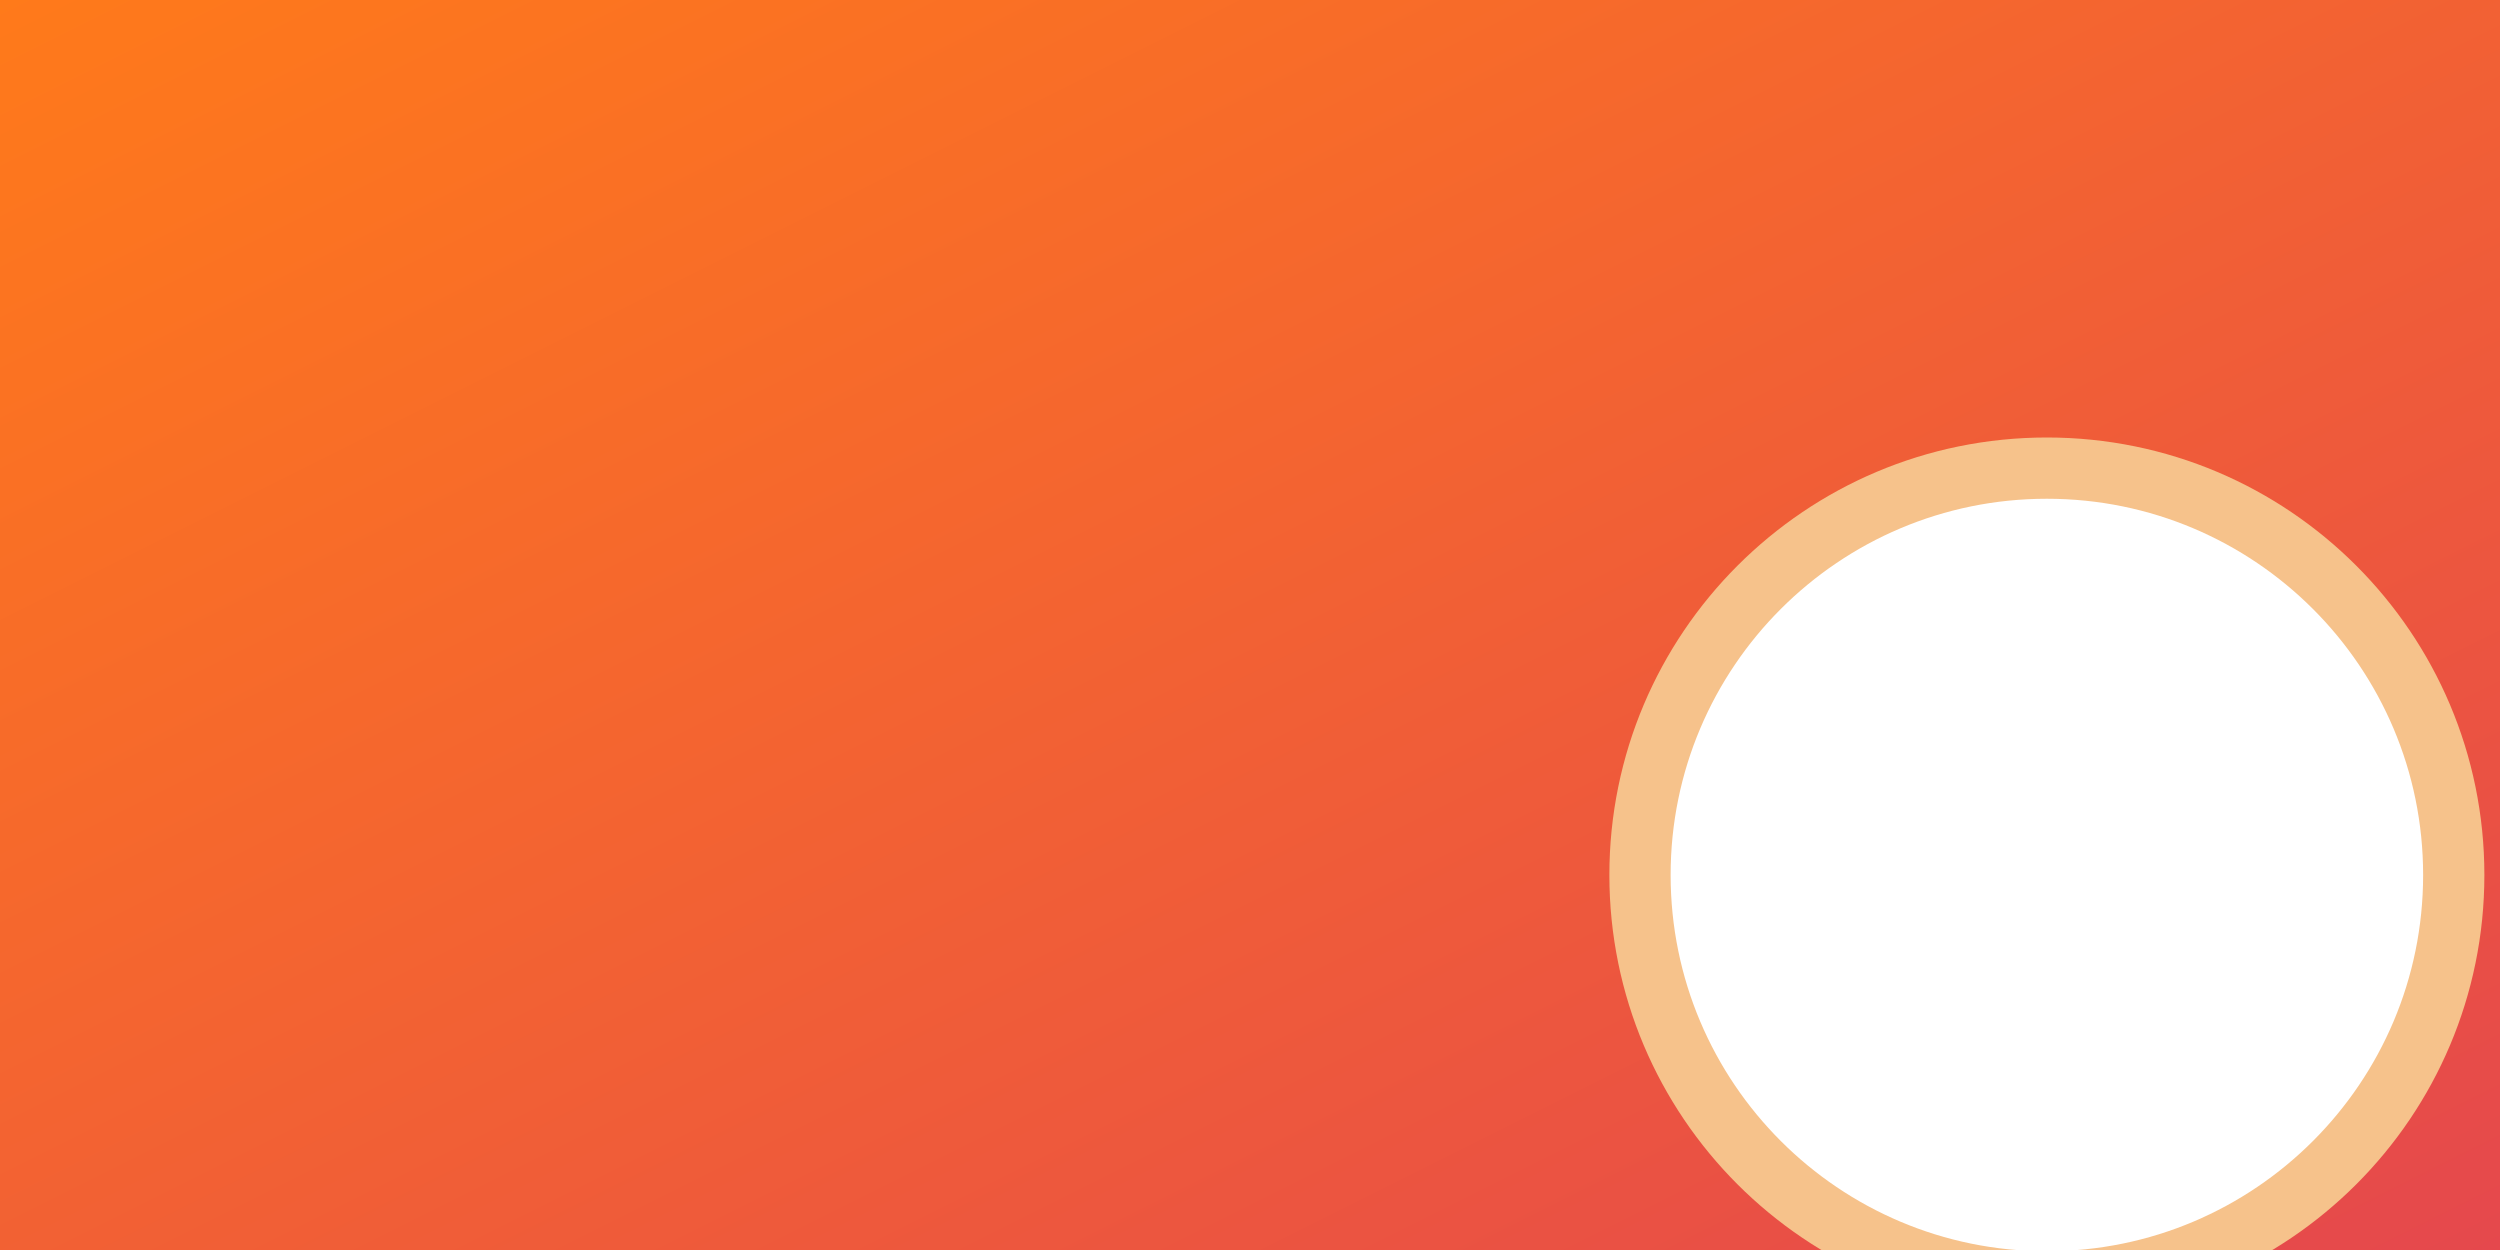
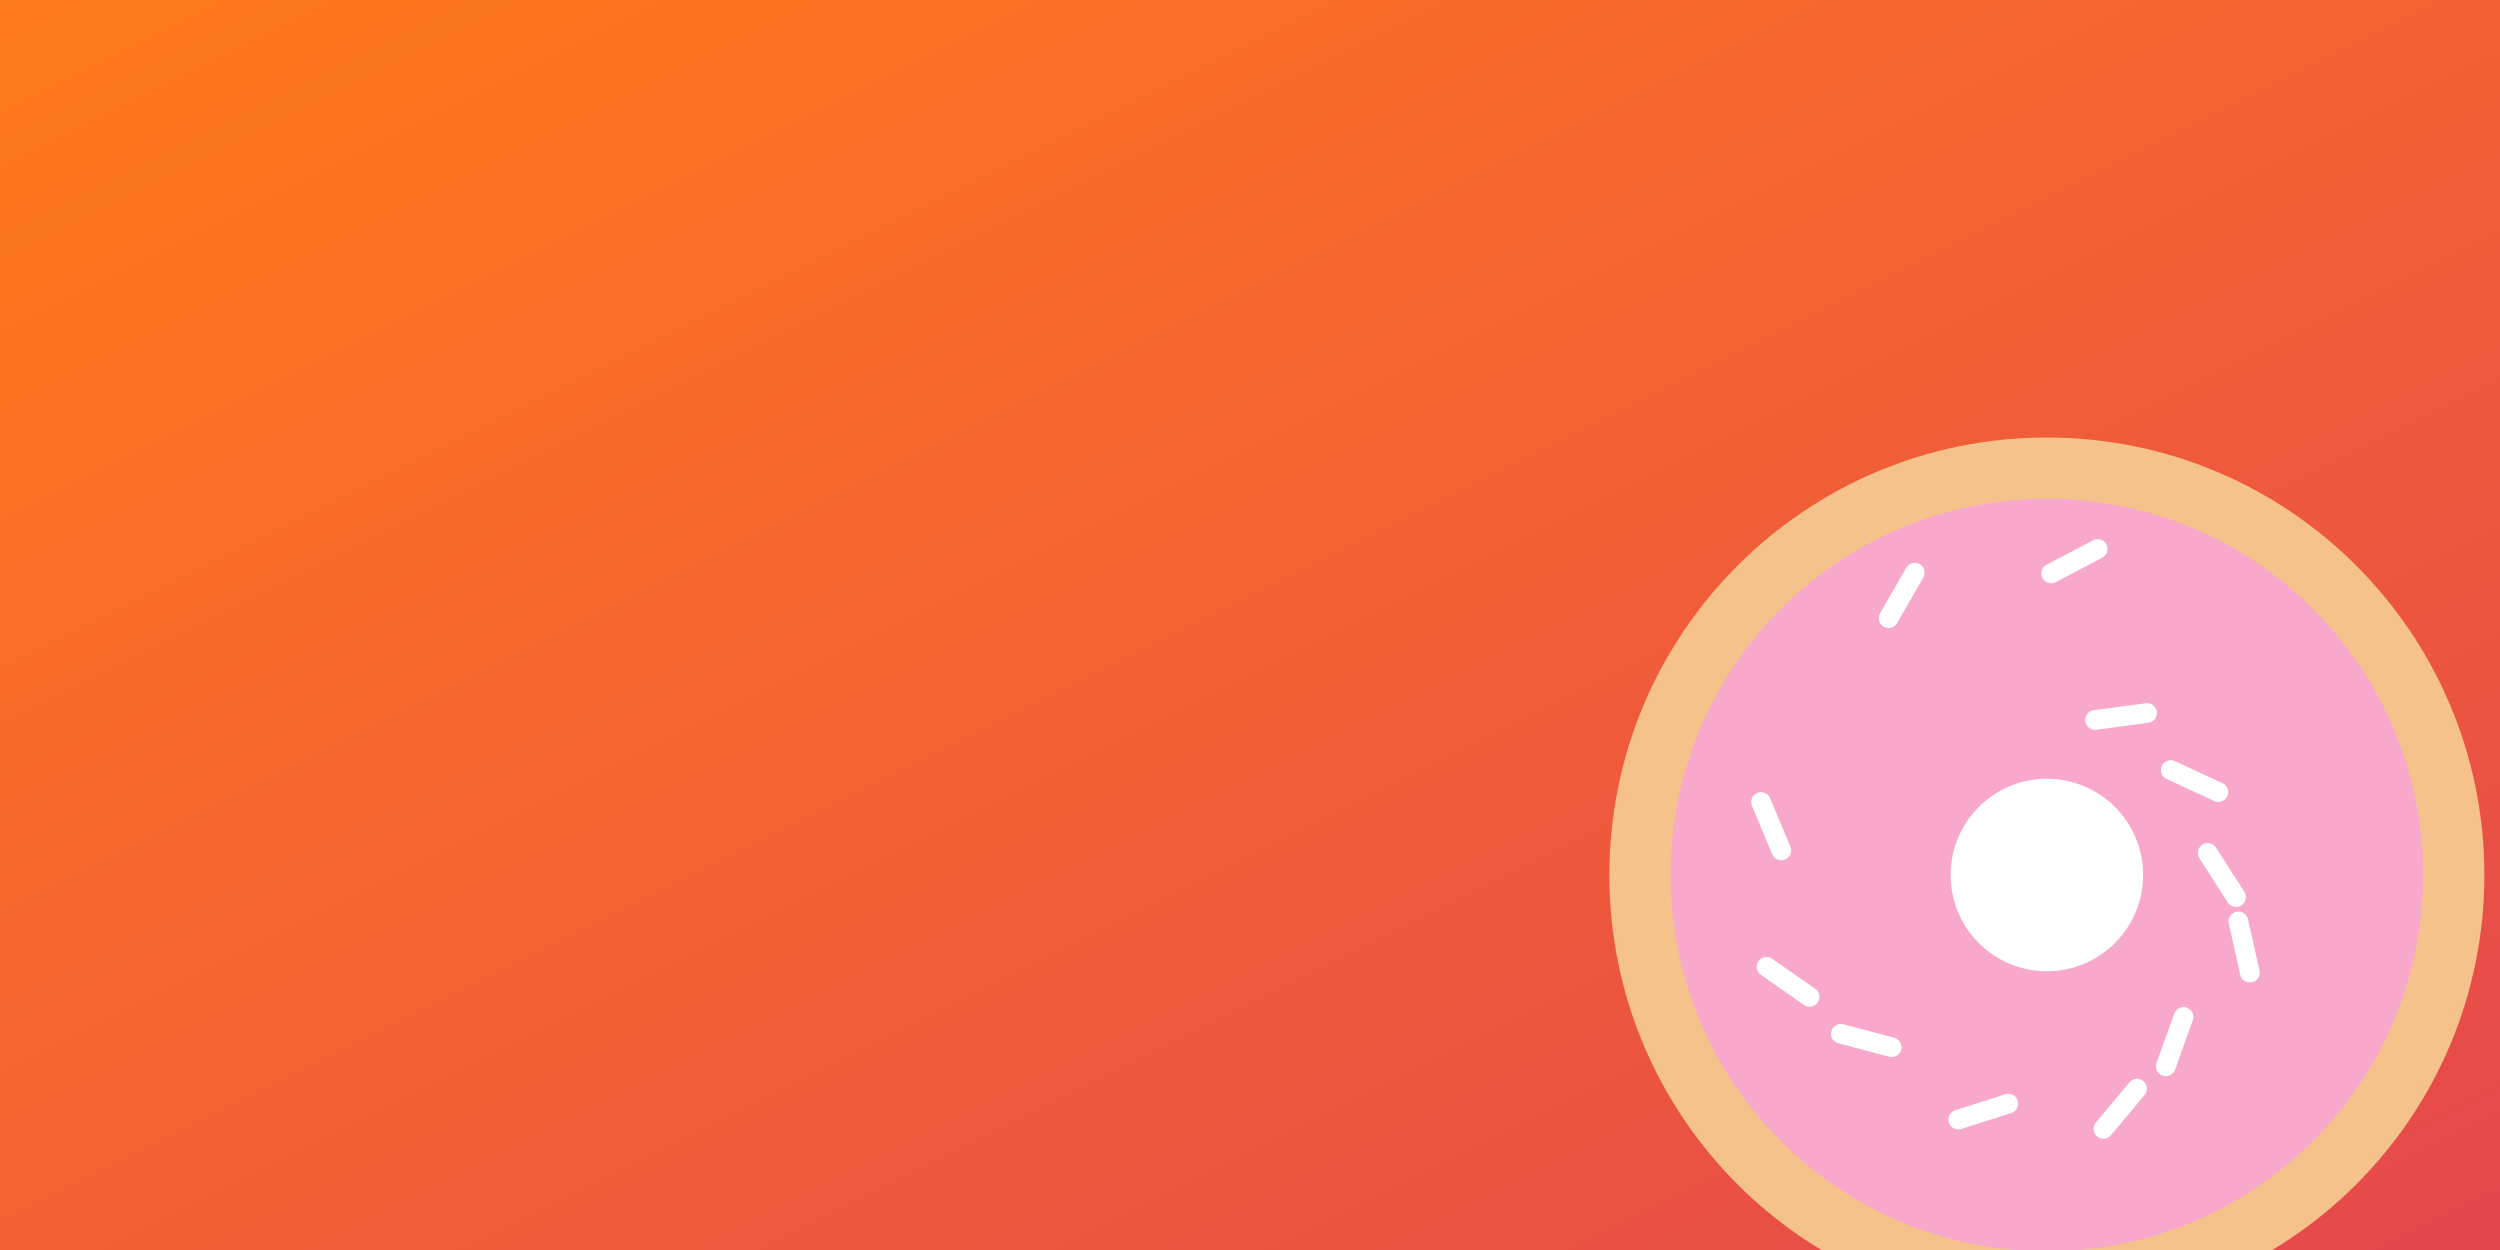
<svg xmlns="http://www.w3.org/2000/svg" viewBox="0 0 320 160">
  <defs>
    <linearGradient id="g" x1="0" y1="0" x2="1" y2="1">
      <stop offset="0" stop-color="#FF7A1A" />
      <stop offset="1" stop-color="#E5484D" />
    </linearGradient>
  </defs>
  <rect width="320" height="160" fill="url(#g)" />
  <circle cx="262" cy="112" r="56" fill="#F6C28B" />
-   <circle cx="262" cy="112" r="48.16" fill="#fff" />
+   <circle cx="262" cy="112" r="48.16" fill="#F7A8CB" />
  <line x1="282.585" y1="109.173" x2="286.215" y2="114.827" stroke="#fff" stroke-width="2.52" stroke-linecap="round" />
  <line x1="242.125" y1="134.042" x2="235.628" y2="132.325" stroke="#fff" stroke-width="2.52" stroke-linecap="round" />
  <line x1="262.55" y1="73.396" x2="268.5" y2="70.273" stroke="#fff" stroke-width="2.52" stroke-linecap="round" />
  <line x1="279.494" y1="130.171" x2="277.216" y2="136.493" stroke="#fff" stroke-width="2.52" stroke-linecap="round" />
  <line x1="228.003" y1="108.858" x2="225.413" y2="102.657" stroke="#fff" stroke-width="2.52" stroke-linecap="round" />
  <line x1="277.851" y1="98.566" x2="283.949" y2="101.388" stroke="#fff" stroke-width="2.52" stroke-linecap="round" />
  <line x1="257.061" y1="141.266" x2="250.658" y2="143.304" stroke="#fff" stroke-width="2.52" stroke-linecap="round" />
  <line x1="241.743" y1="79.133" x2="245.088" y2="73.304" stroke="#fff" stroke-width="2.52" stroke-linecap="round" />
  <line x1="286.514" y1="117.942" x2="287.985" y2="124.499" stroke="#fff" stroke-width="2.52" stroke-linecap="round" />
  <line x1="231.629" y1="127.597" x2="226.115" y2="123.755" stroke="#fff" stroke-width="2.52" stroke-linecap="round" />
  <line x1="268.163" y1="92.157" x2="274.824" y2="91.265" stroke="#fff" stroke-width="2.52" stroke-linecap="round" />
  <line x1="273.541" y1="139.344" x2="269.232" y2="144.501" stroke="#fff" stroke-width="2.52" stroke-linecap="round" />
  <circle cx="262" cy="112" r="12.32" fill="#fff" />
</svg>
